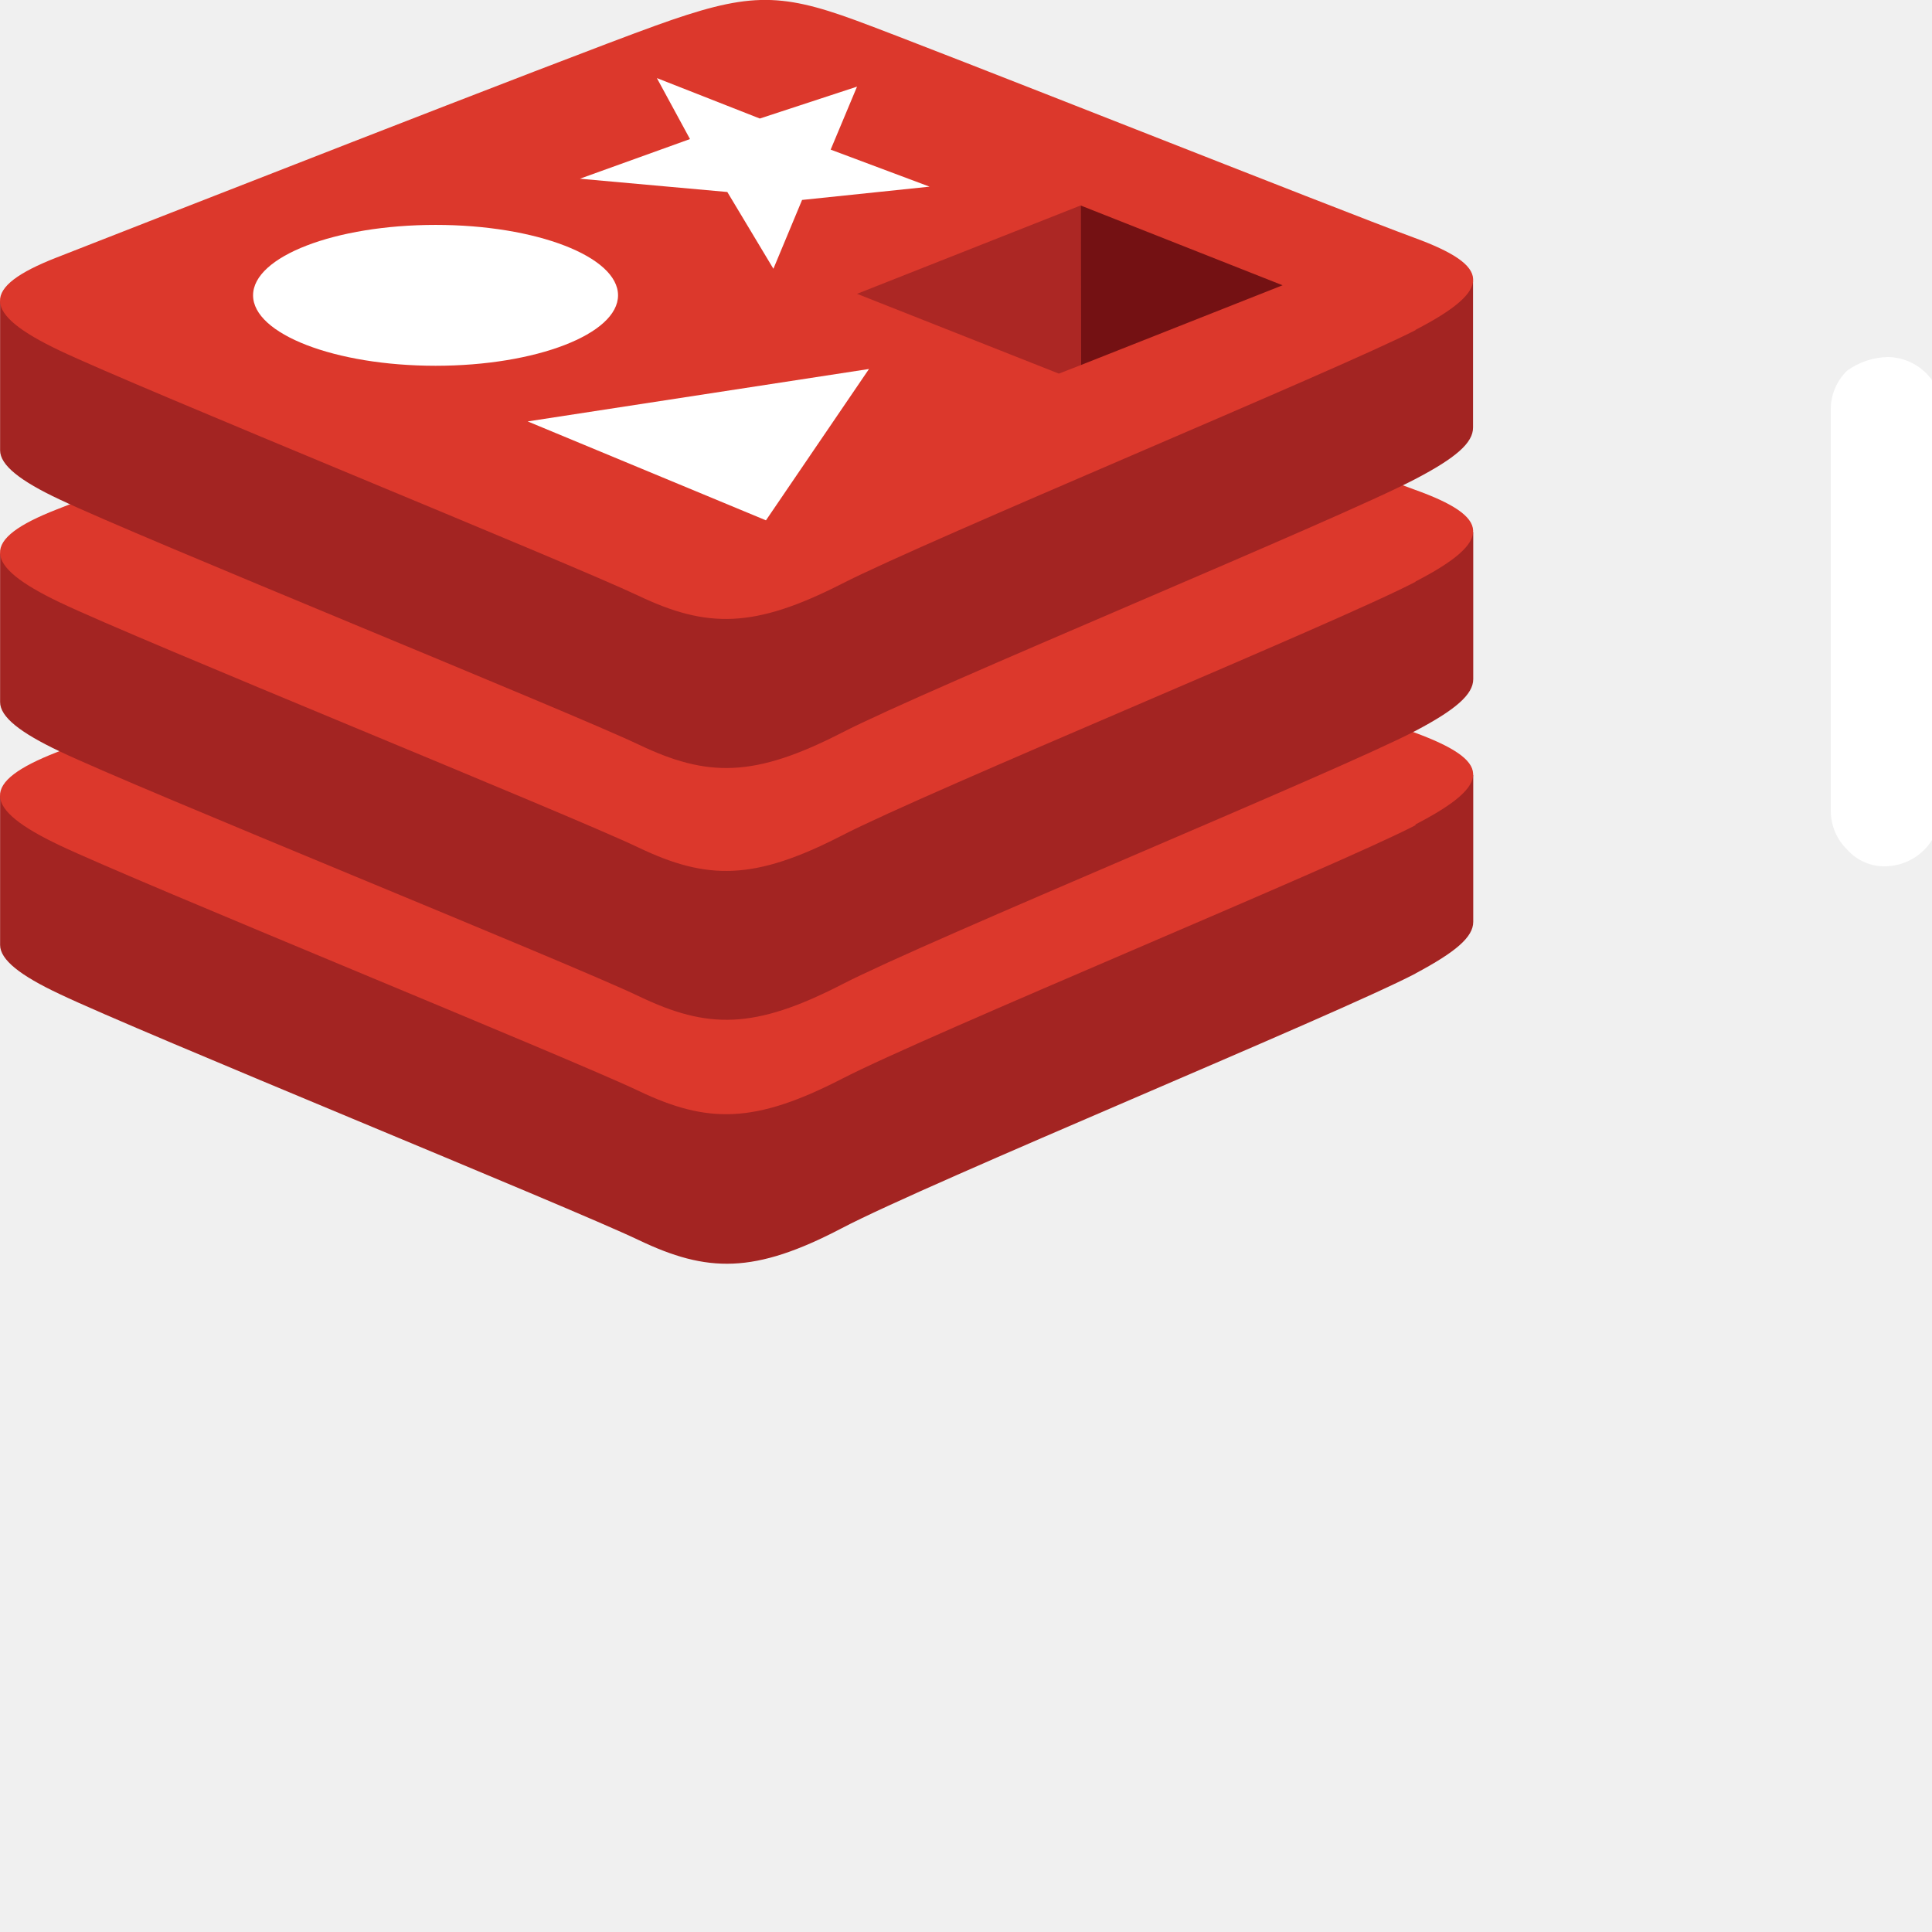
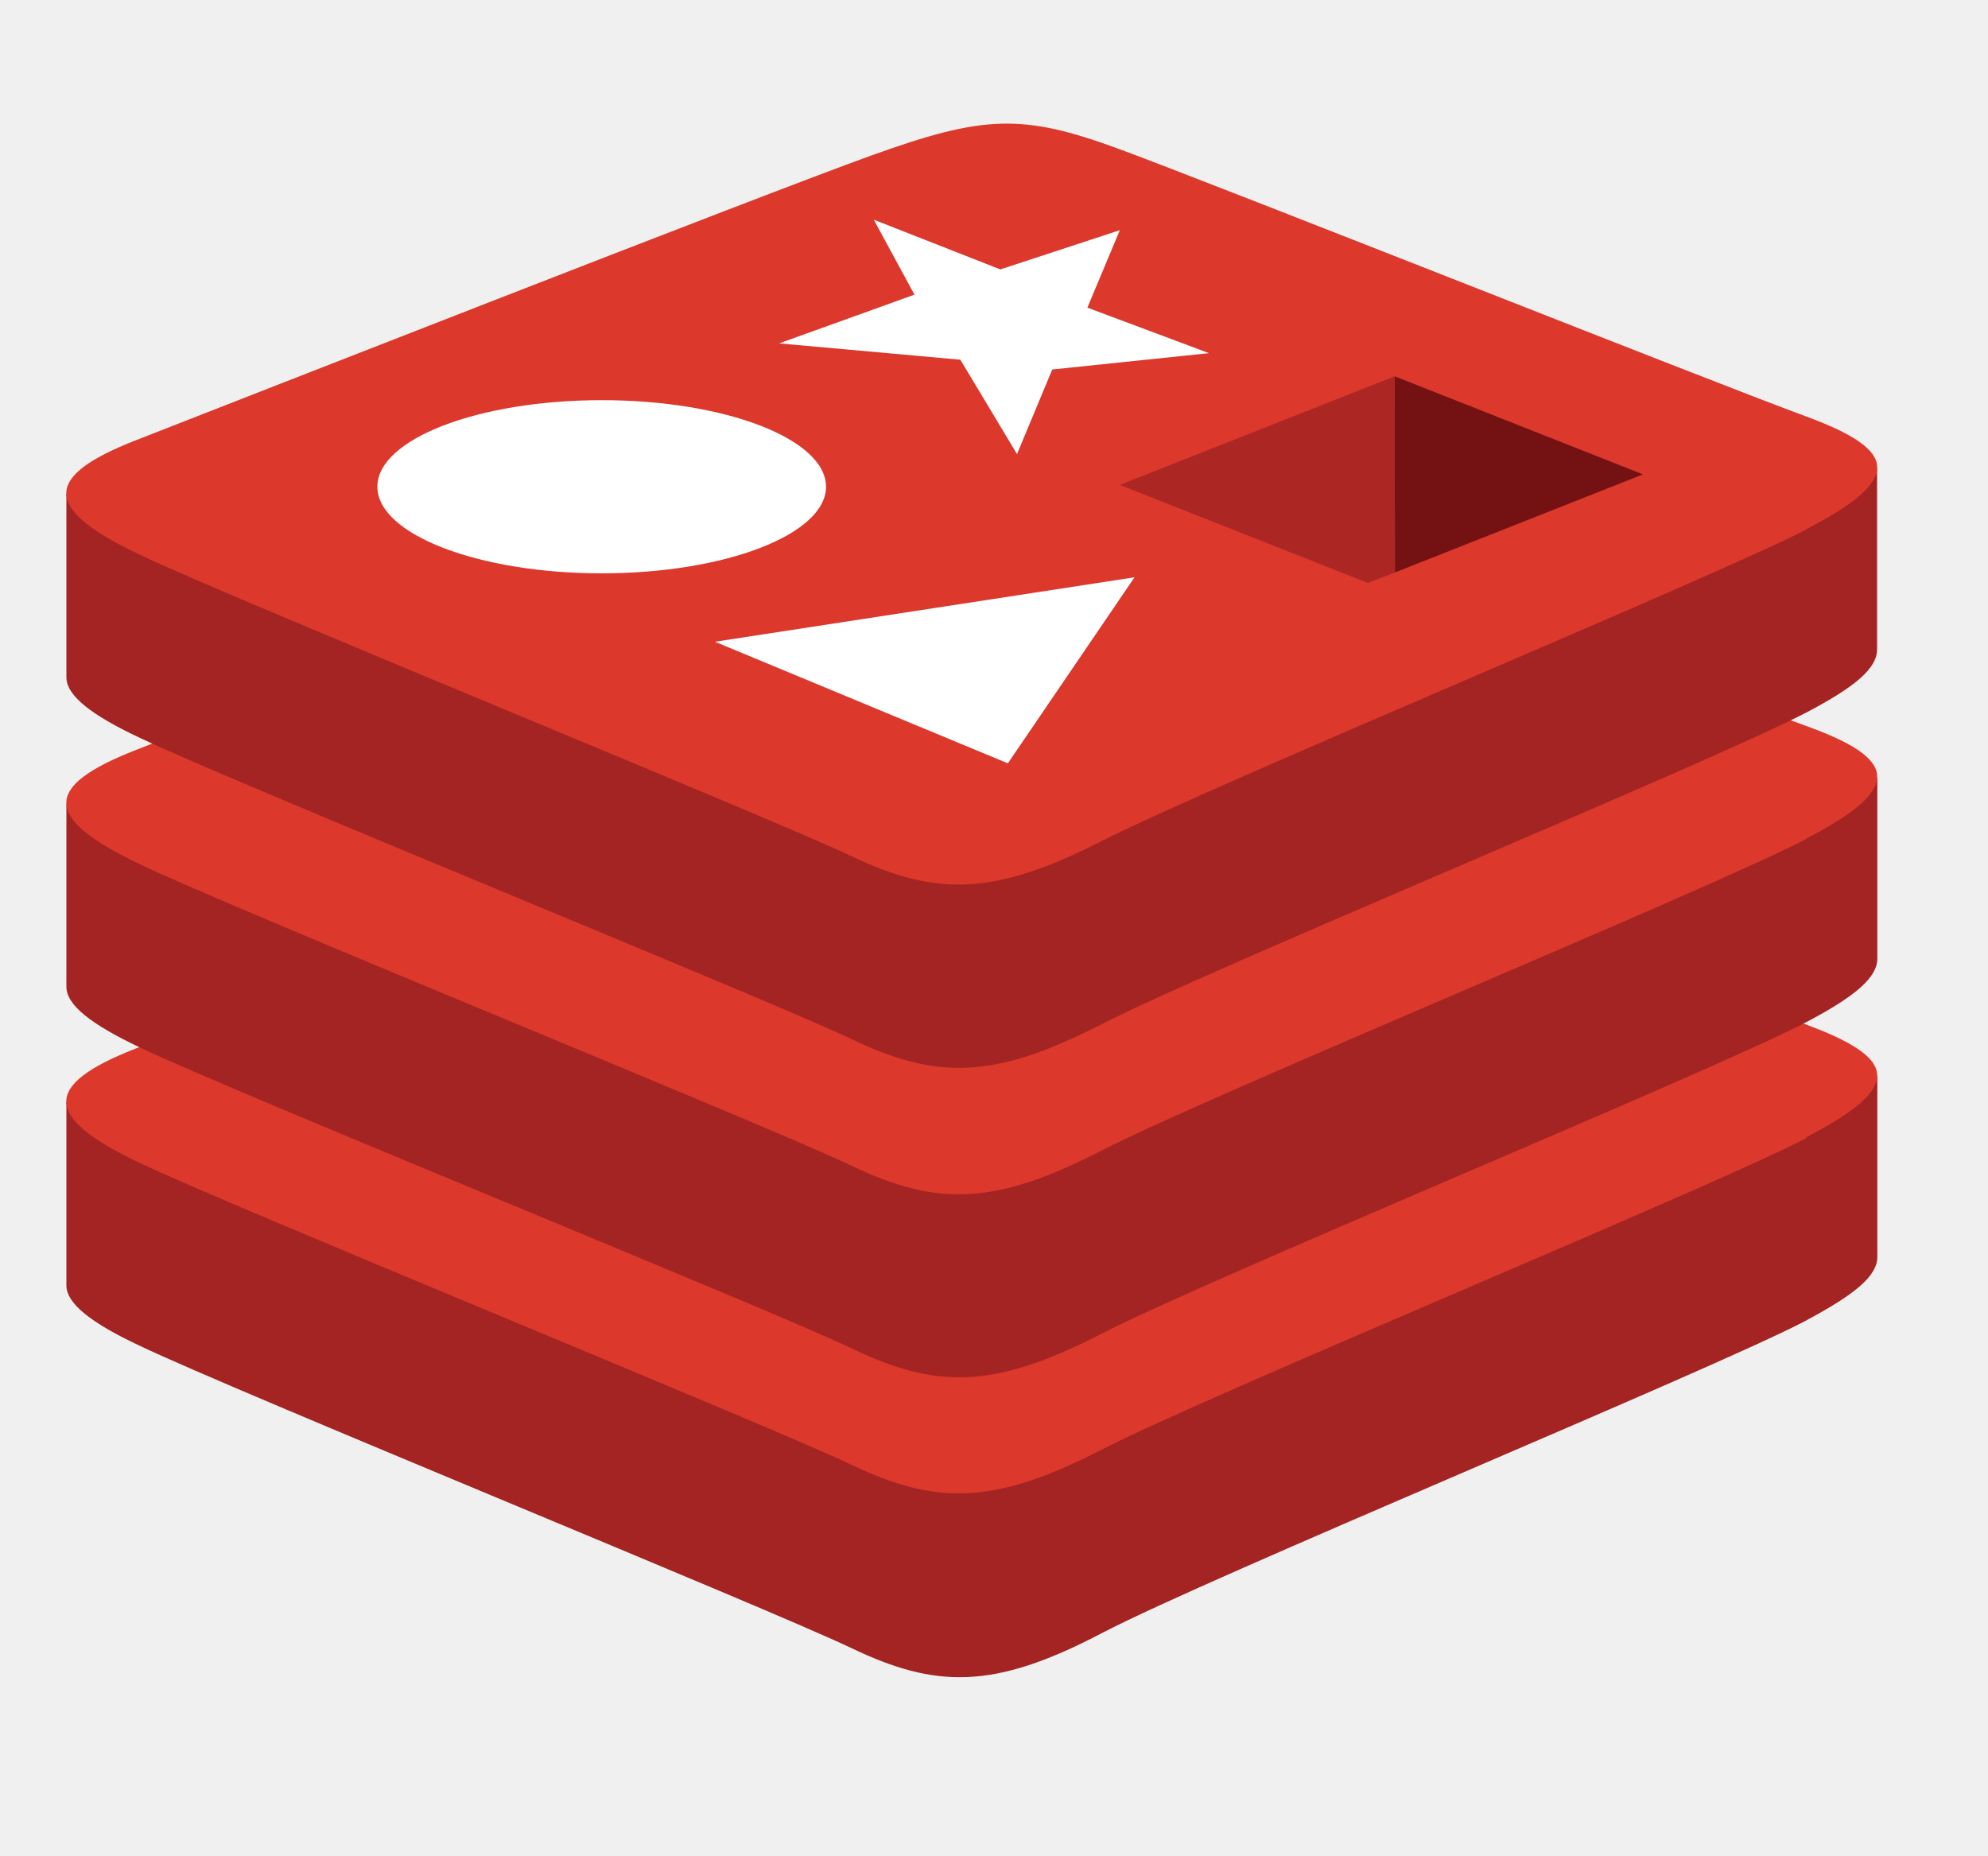
- <svg xmlns="http://www.w3.org/2000/svg" version="1.0" width="192pt" height="192pt" viewBox="0 0 192 192" preserveAspectRatio="xMidYMid meet">
+ <svg xmlns="http://www.w3.org/2000/svg" version="1.0" width="150pt" height="140pt" viewBox="0 -10 150 150" preserveAspectRatio="xMidYMid meet">
  <defs>
    <style>
      .cls-1 {
        fill: none;
      }

      .cls-2 {
        clip-path: url(#clip-path);
      }

      .cls-3 {
        fill: #a32422;
      }

      .cls-4 {
        fill: #dc382c;
      }

      .cls-5 {
        fill: #fff;
      }

      .cls-6 {
        fill: #741113;
      }

      .cls-7 {
        fill: #ac2724;
      }
    </style>
  </defs>
  <g id="Layer_2" data-name="Layer 2">
    <g id="Layer_1-2" data-name="Layer 1">
      <g class="cls-2">
        <path class="cls-3" d="M140.66,96.74c-7.8,4.08-48.28,20.73-57,25.3s-13.39,4.44-20.21,1.18S13.7,102.5,5.92,98.78C2,96.94,0,95.37,0,93.9V79.09S56.08,66.92,65.13,63.64,77.31,60.28,85,63.1,138.79,74.24,146.4,77V91.6c0,1.52-1.75,3-5.74,5.13Z" transform="translate(0.01 0.01)" />
        <path class="cls-4" d="M140.66,82c-7.8,4.06-48.28,20.71-57,25.2s-13.39,4.45-20.21,1.2S13.7,87.69,5.92,84s-7.93-6.27-.3-9.25S56.08,55,65.13,51.7,77.31,48.33,85,51.16,133,70,140.57,72.79s7.92,5.08.09,9.13Z" transform="translate(0.01 0.01)" />
        <path class="cls-3" d="M140.66,72.62c-7.8,4.07-48.28,20.71-57,25.2S70.31,102.27,63.49,99,13.7,78.37,5.92,74.66C2,72.8,0,71.24,0,69.76V55S56.08,42.79,65.13,39.51,77.31,36.14,85,39,138.79,50.1,146.4,52.88v14.6C146.4,69,144.65,70.52,140.66,72.62Z" transform="translate(0.01 0.01)" />
        <path class="cls-4" d="M140.66,57.81c-7.8,4.08-48.28,20.72-57,25.21s-13.39,4.46-20.21,1.2S13.7,63.57,5.92,59.85-2,53.6,5.62,50.62s50.46-19.79,59.51-23S77.31,24.21,85,27,133,45.94,140.57,48.65s7.92,5.09.09,9.13Z" transform="translate(0.01 0.01)" />
        <path class="cls-3" d="M140.66,47.59c-7.8,4.08-48.28,20.73-57,25.21S70.31,77.25,63.49,74,13.7,53.34,5.92,49.63C2,47.79,0,46.22,0,44.74V29.93S56.08,17.76,65.13,14.49,77.31,11.12,85,13.94s53.77,11.14,61.38,13.92v14.6C146.4,44,144.65,45.5,140.66,47.59Z" transform="translate(0.01 0.01)" />
        <path class="cls-4" d="M140.66,32.8c-7.8,4-48.28,20.75-57,25.2s-13.39,4.44-20.21,1.2S13.7,38.53,5.92,34.83s-7.93-6.27-.3-9.25S56.08,5.8,65.13,2.54,77.31-.82,85,2,133,20.85,140.57,23.63s7.92,5.09.09,9.14Z" transform="translate(0.01 0.01)" />
      </g>
      <polygon class="cls-5" points="75.51 11.78 85.17 8.61 82.55 14.87 92.38 18.55 79.71 19.87 76.86 26.71 72.28 19.08 57.63 17.76 68.57 13.82 65.28 7.76 75.51 11.78 75.51 11.78 75.51 11.78" />
      <polygon class="cls-5" points="76.12 51.71 52.44 41.88 86.36 36.67 76.12 51.71 76.12 51.71 76.12 51.71" />
      <path class="cls-5" d="M43.28,22.34c10,0,18.13,3.15,18.13,7s-8.15,7-18.13,7-18.14-3.15-18.14-7S33.27,22.34,43.28,22.34Z" transform="translate(0.01 0.01)" />
      <polygon class="cls-6" points="107.39 20.42 127.46 28.35 107.41 36.28 107.39 20.42 107.39 20.42 107.39 20.42" />
      <polygon class="cls-7" points="107.39 20.42 107.41 36.28 105.23 37.13 85.17 29.2 107.39 20.42 107.39 20.42 107.39 20.42" />
      <path class="cls-5" d="M193,41.4a17.36,17.36,0,0,1,6.23-4.34,20,20,0,0,1,7.3-1.61,6.71,6.71,0,0,1,5,1.61,5,5,0,0,1,1.52,3.79,5.39,5.39,0,0,1-1.52,3.79,4.9,4.9,0,0,1-3.79,1.63c-6.24.55-14.9,6.77-14.9,15.22V80.67a5.57,5.57,0,0,1-5.42,5.41,4.92,4.92,0,0,1-3.87-1.67,5.36,5.36,0,0,1-1.62-3.79v-40a5.35,5.35,0,0,1,1.62-3.79,7.2,7.2,0,0,1,4.07-1.36,5.52,5.52,0,0,1,5.41,5.4Z" transform="translate(0.01 0.01)" />
      <path class="cls-5" d="M258.71,59a5.25,5.25,0,0,1-1.35,3.54,6.11,6.11,0,0,1-3.79,1.62h-32a10.31,10.31,0,0,0,3.47,6.56,14.46,14.46,0,0,0,9.48,4.57,14.07,14.07,0,0,0,10.56-2.44,5.52,5.52,0,0,1,4.07-1.63,4.65,4.65,0,0,1,3.51,1.36,4.41,4.41,0,0,1,.26,6.24c-.08.09-.17.17-.26.26a24.49,24.49,0,0,1-17.59,6.5A23,23,0,0,1,217.5,78a26.67,26.67,0,0,1-7.3-17.9,24.31,24.31,0,0,1,7.3-17.88,22.59,22.59,0,0,1,17.06-7.31,22,22,0,0,1,16.74,6.78,24.78,24.78,0,0,1,7.61,16.74v.53Zm-24.1-14.35a14.2,14.2,0,0,0-9.13,3.53,13.17,13.17,0,0,0-4.33,7h28.43a12.39,12.39,0,0,0-4.88-6.76,17.3,17.3,0,0,0-10-3.81" transform="translate(0.01 0.01)" />
      <path class="cls-5" d="M309.66,80.12a5.57,5.57,0,0,1-5.41,5.42,5.85,5.85,0,0,1-5.42-4.34A23.23,23.23,0,0,1,285,85.54a23.57,23.57,0,0,1-17.33-7.31,24.14,24.14,0,0,1-7.05-17.88,25.75,25.75,0,0,1,7.05-17.87A23.85,23.85,0,0,1,285,34.87a22.34,22.34,0,0,1,13.53,4.34V20.28a4.92,4.92,0,0,1,1.63-3.79A5.37,5.37,0,0,1,304,14.86a4.92,4.92,0,0,1,3.79,1.63,5.36,5.36,0,0,1,1.63,3.79V80.12ZM285.31,74.7a12,12,0,0,0,9.47-4.32,14.4,14.4,0,0,0,0-20A13,13,0,0,0,285.31,46a11.65,11.65,0,0,0-9.48,4.34,14.4,14.4,0,0,0,0,20,12.49,12.49,0,0,0,9.48,4.32" transform="translate(0.01 0.01)" />
      <path class="cls-5" d="M325.67,20.28v2.18A5.5,5.5,0,0,1,324,26.58a4.64,4.64,0,0,1-3.79,1.35,4.86,4.86,0,0,1-3.78-1.61,5.44,5.44,0,0,1-1.63-4.06v-2a5.28,5.28,0,0,1,1.63-3.79,5.33,5.33,0,0,1,3.78-1.63A5,5,0,0,1,324,16.49a4.9,4.9,0,0,1,1.66,3.79m-9.13,16.53a5.28,5.28,0,0,1,3.79-1.63,4.85,4.85,0,0,1,3.79,1.63,5.48,5.48,0,0,1,1.55,4V80.42A4.55,4.55,0,0,1,324,84.21a5.33,5.33,0,0,1-3.78,1.63,4.9,4.9,0,0,1-3.79-1.63,5.28,5.28,0,0,1-1.63-3.79V40.85a5.39,5.39,0,0,1,1.63-4" transform="translate(0.01 0.01)" />
      <path class="cls-5" d="M364.08,40.6a5.29,5.29,0,0,1,2.17,3.24,7.17,7.17,0,0,1-.54,4.06,5.4,5.4,0,0,1-3.25,2.16,5.61,5.61,0,0,1-4.07-.81c-3.79-2.43-6.75-3.78-9.2-3.78a8.74,8.74,0,0,0-6,1.88c-1.08.82-1.62,1.36-1.62,1.9a2,2,0,0,0,.27,1.36,3.74,3.74,0,0,0,1.08.81,16.19,16.19,0,0,0,7.32,2.43h0a37.75,37.75,0,0,1,9.74,3,13.57,13.57,0,0,1,6.5,5.7,13.46,13.46,0,0,1-4.06,18.67,21.79,21.79,0,0,1-13,4.06c-6.23,0-12.18-2.43-17.87-7a5.77,5.77,0,0,1-1.9-3.53,5.2,5.2,0,0,1,8.4-4.56,15.73,15.73,0,0,0,11.1,4.33,11.61,11.61,0,0,0,6.77-1.9c1.08-1.08,1.9-1.89,1.9-2.71s0-1.08-.27-1.35c0-.28-.55-.81-1.36-1.08a20.15,20.15,0,0,0-8.13-2.86h0a28.26,28.26,0,0,1-9.2-3,16.56,16.56,0,0,1-6.5-5.67,12.61,12.61,0,0,1-1.61-6.23,13.3,13.3,0,0,1,5.95-11.11,21.82,21.82,0,0,1,12.45-3.79c4.56.28,9.48,2.16,14.89,5.69" transform="translate(0.01 0.01)" />
    </g>
  </g>
</svg>
